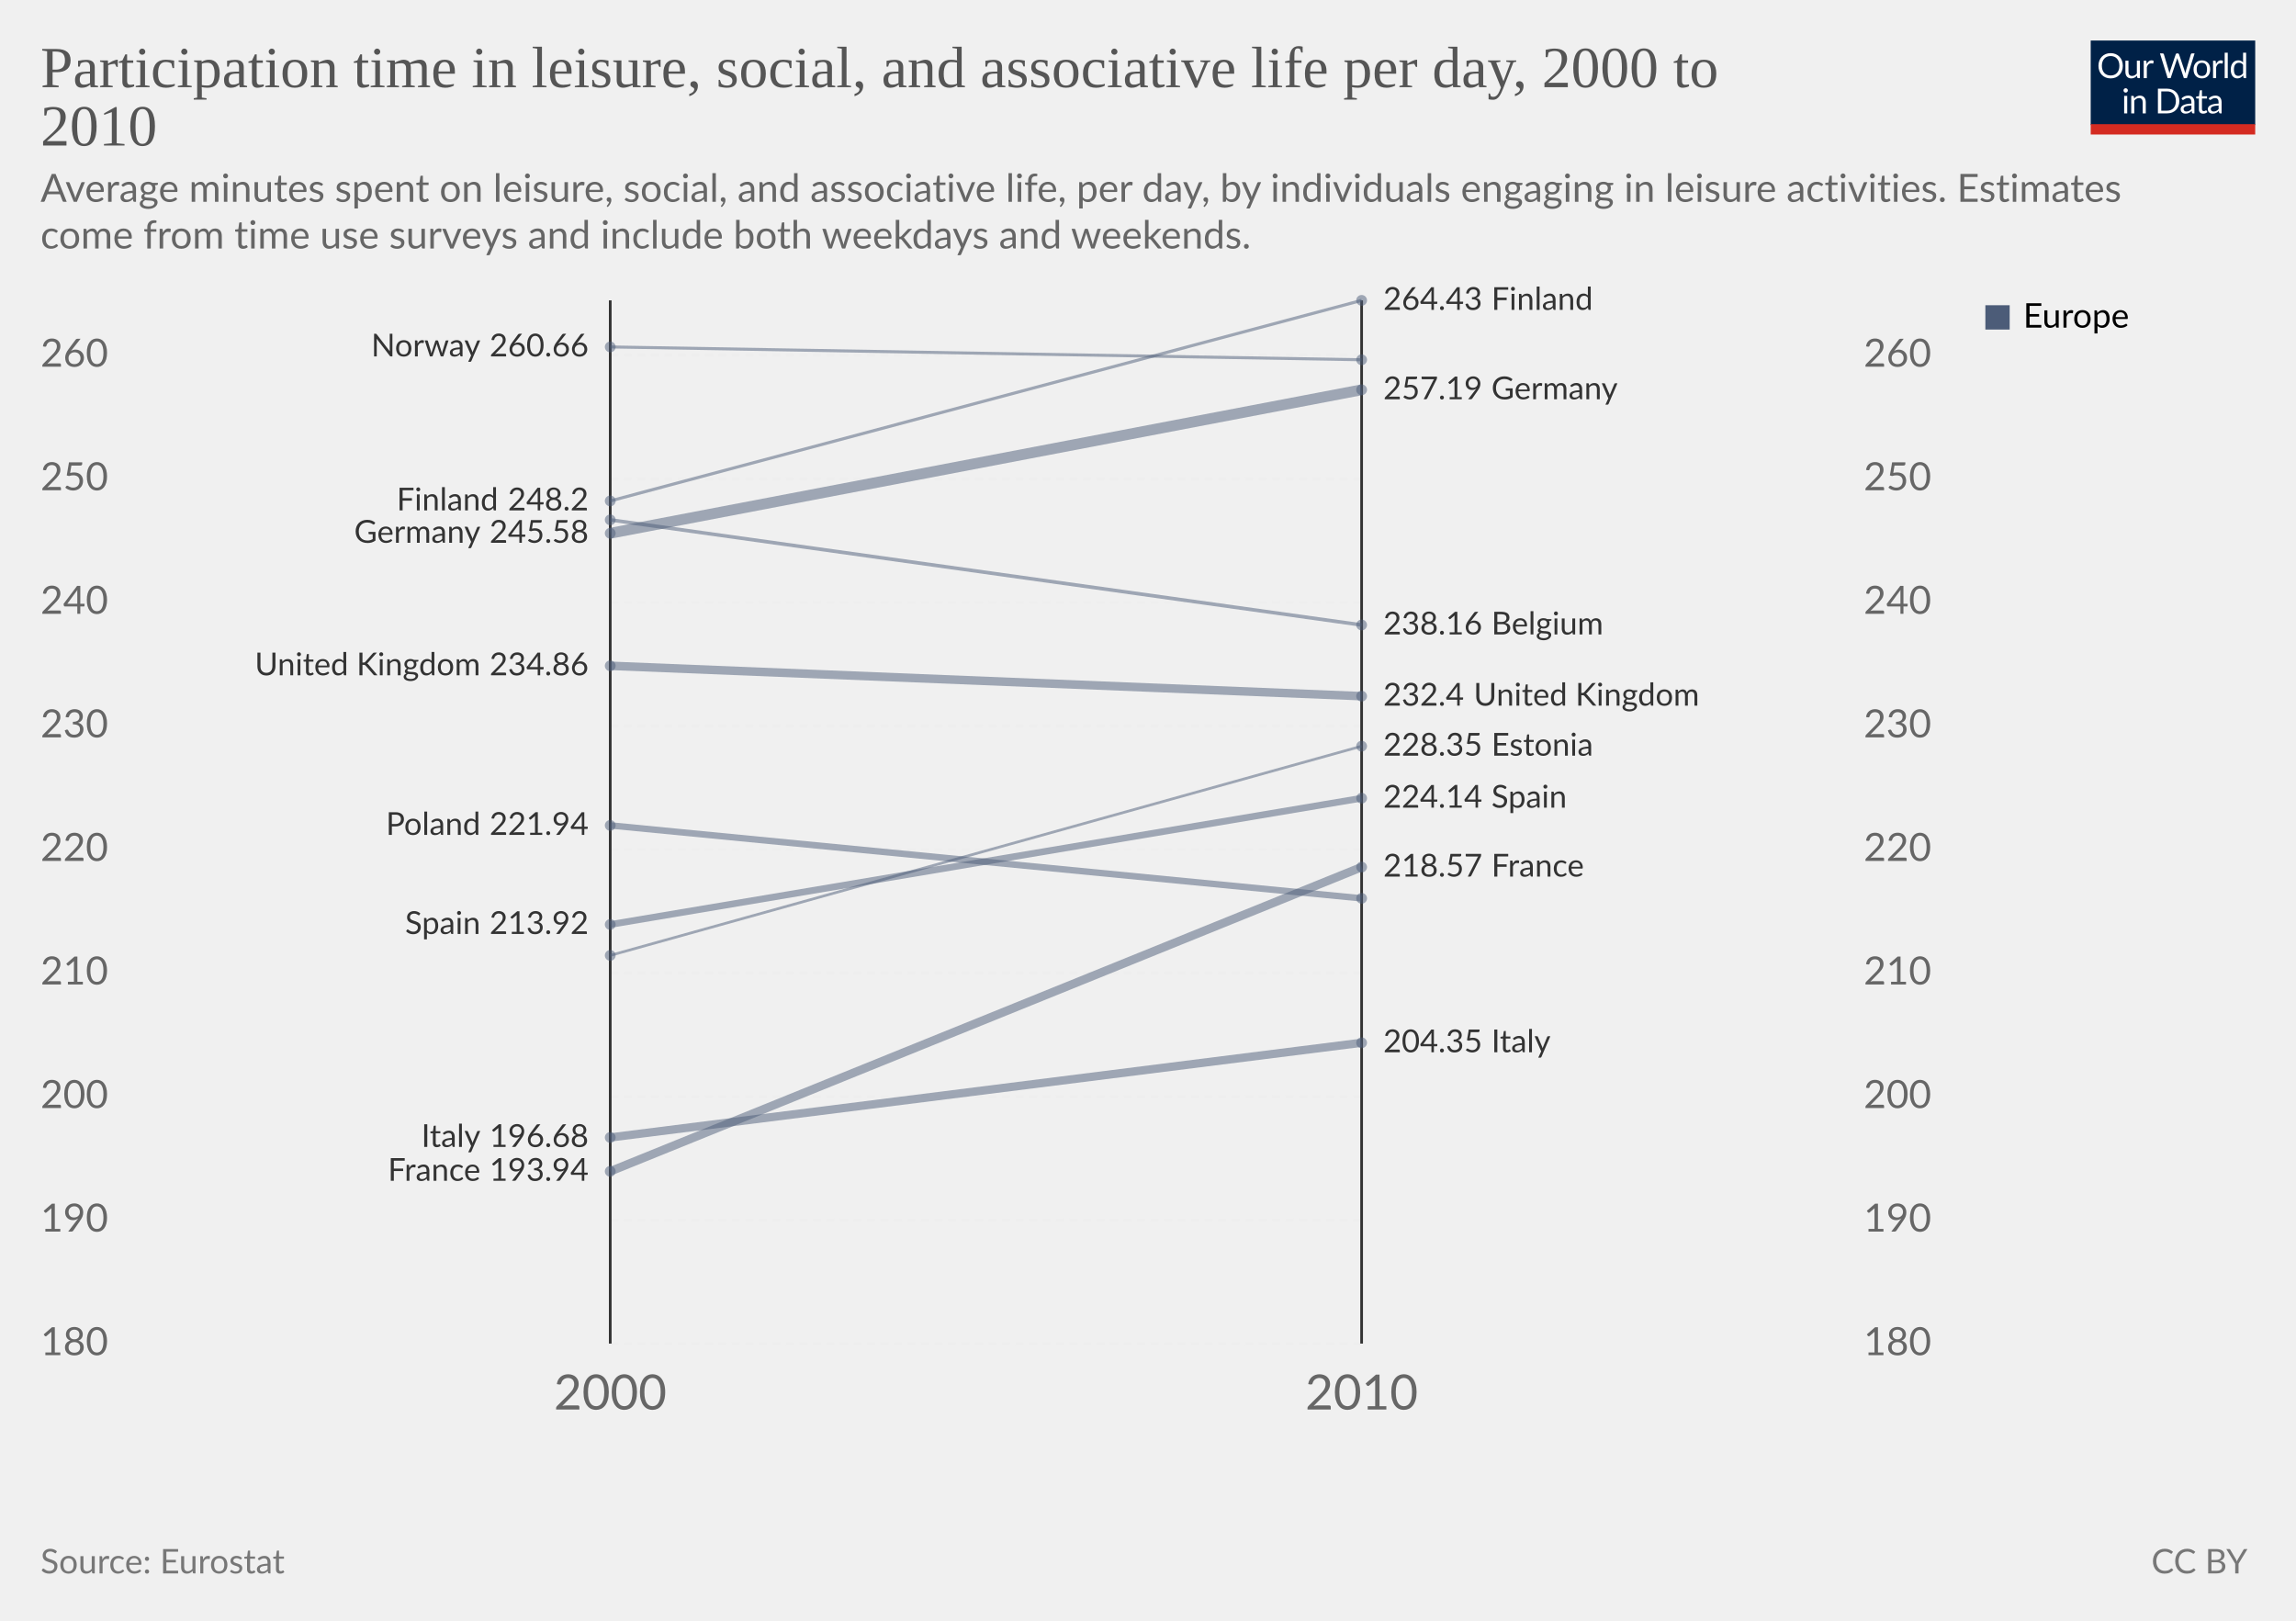
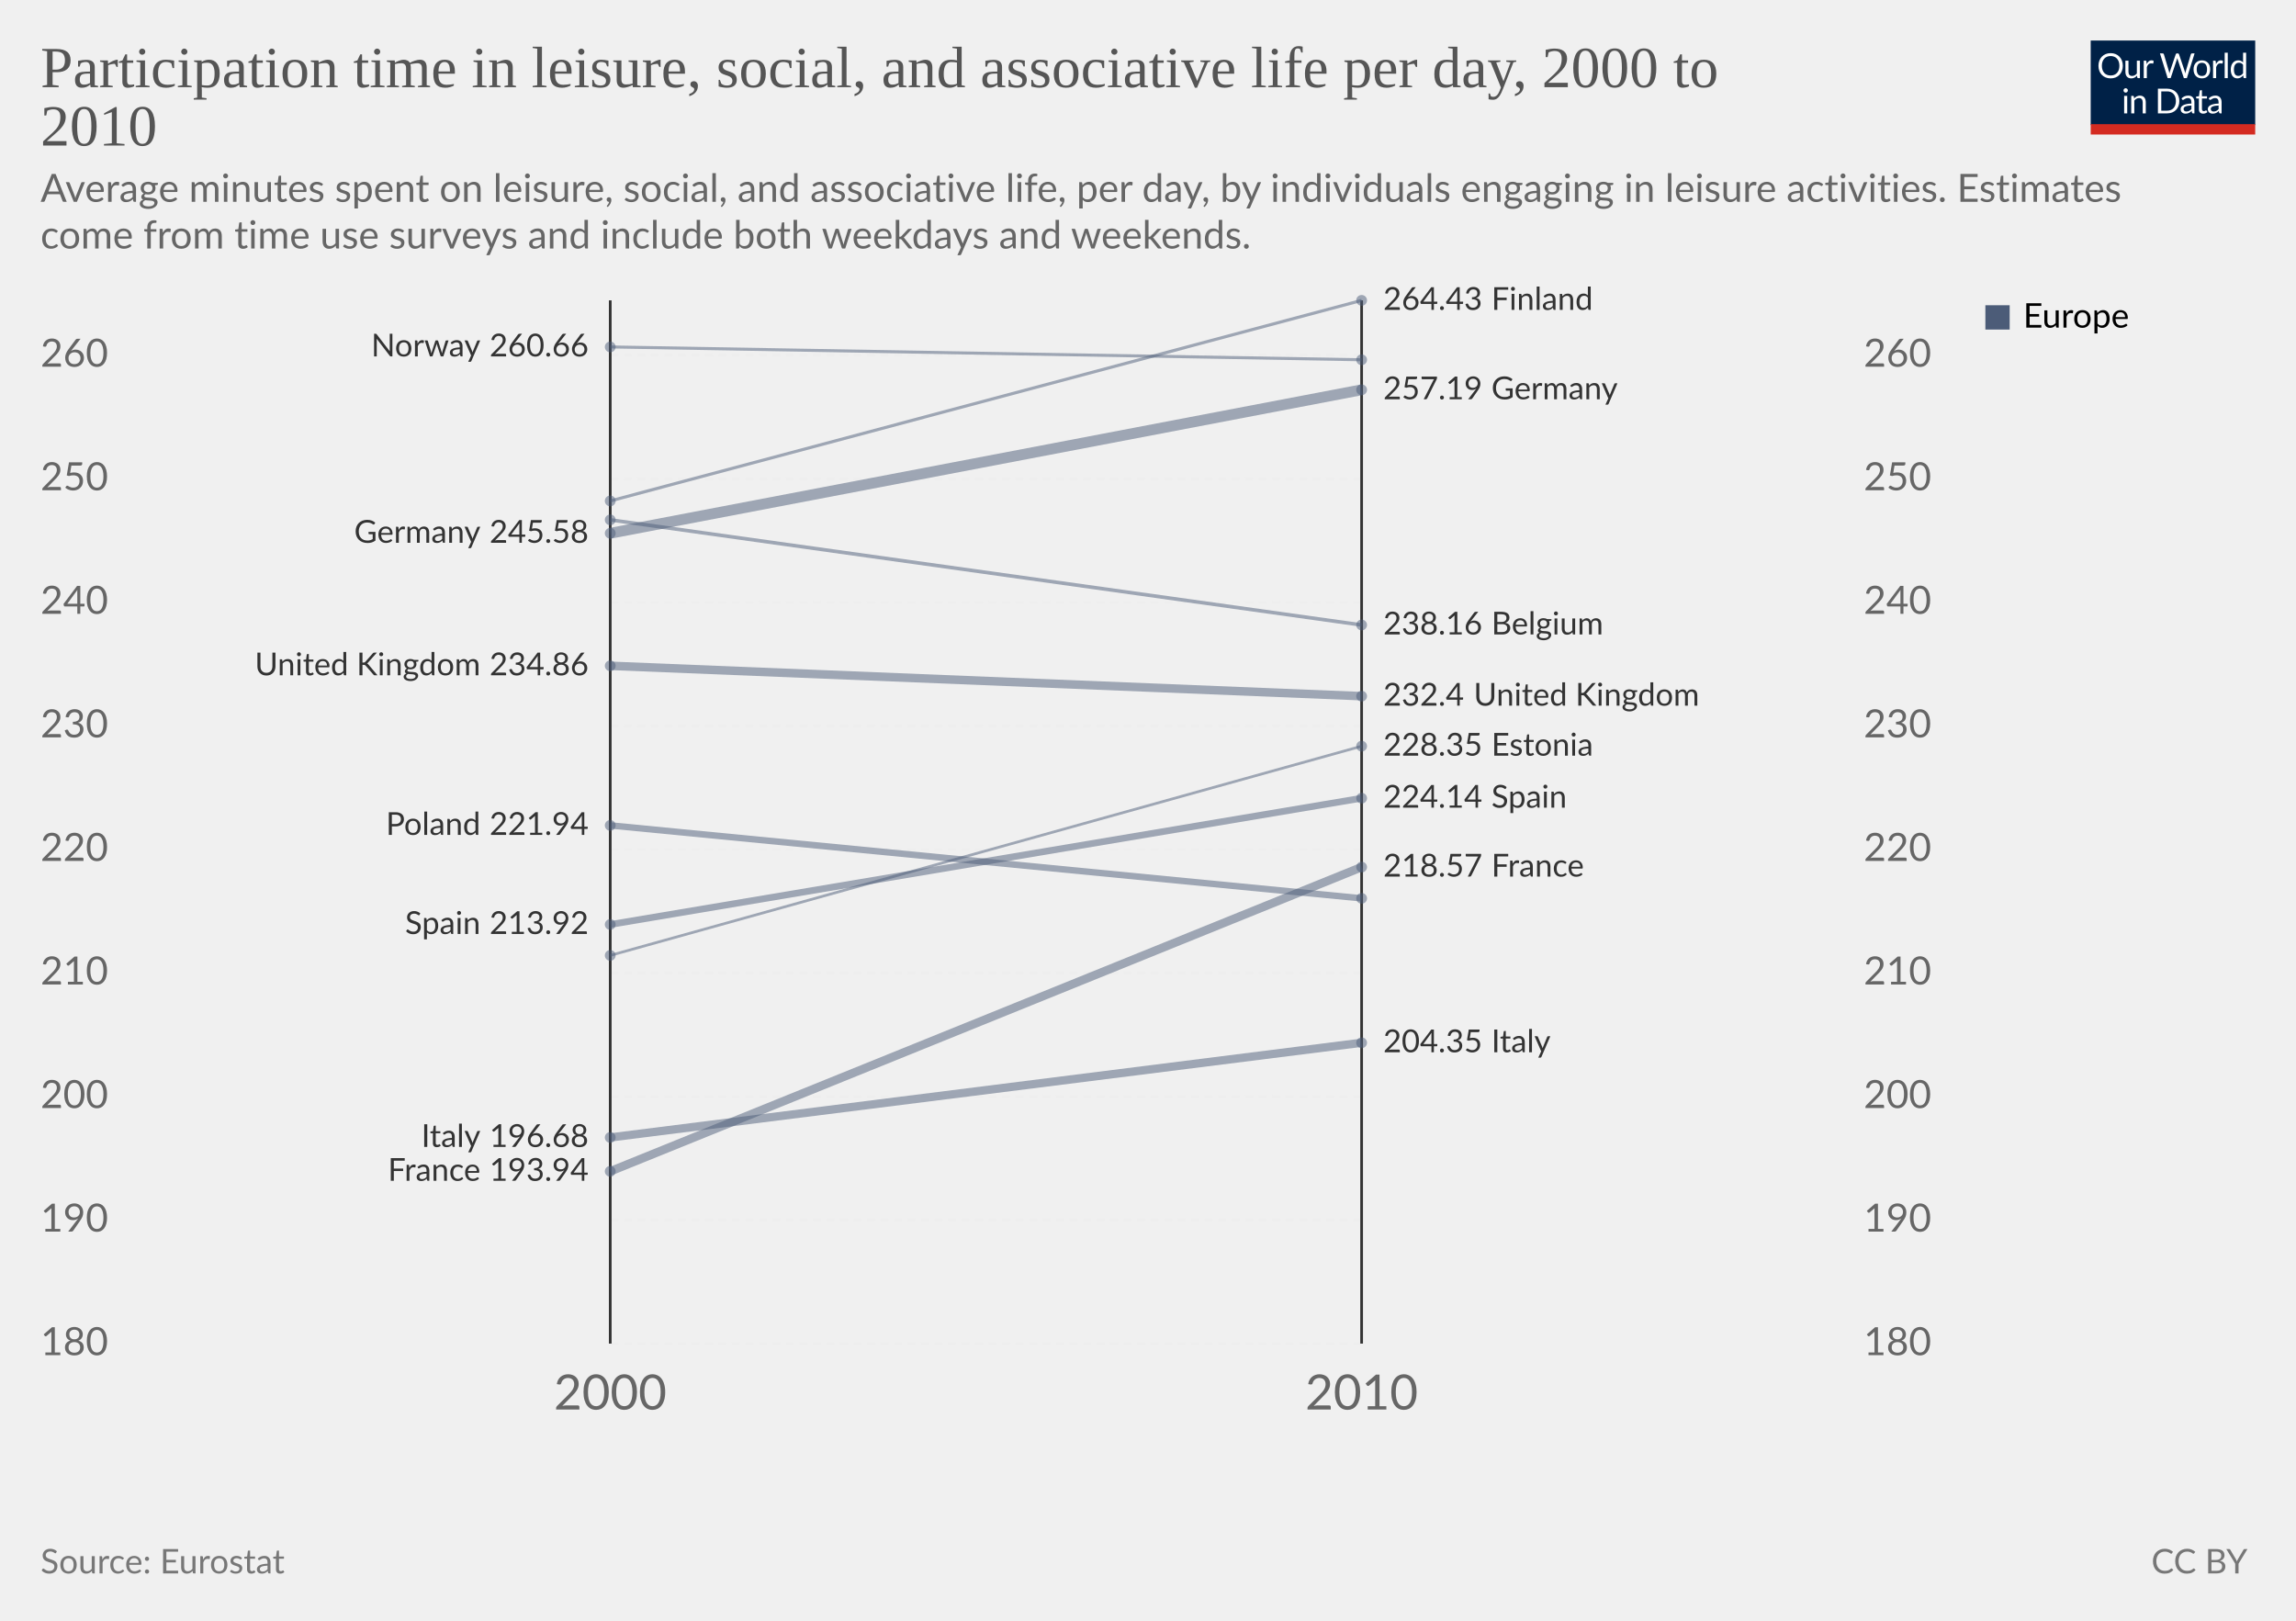
<svg xmlns="http://www.w3.org/2000/svg" version="1.1" style="font-family:Lato, 'Helvetica Neue', Helvetica, Arial, sans-serif;font-size:18px;background-color:white;text-rendering:geometricPrecision;-webkit-font-smoothing:antialiased" width="850" height="600" viewBox="0 0 850 600">
  <g class="HeaderView">
    <g transform="translate(774, 15) scale(0.29)">
      <svg className="owidLog" width="210" height="120" viewBox="0 0 210 120" fill="none">
        <g clip-path="url(#clip0)">
          <path d="M0 0h210v107.89H0V0z" fill="#002147" />
          <path d="M40.98 32.25c0 2.36-.38 4.53-1.12 6.51a14.26 14.26 0 0 1-8.1 8.4c-1.9.78-4.02 1.17-6.34 1.17-2.31 0-4.42-.39-6.33-1.17a14.31 14.31 0 0 1-8.08-8.4 18.29 18.29 0 0 1-1.12-6.51c0-2.36.38-4.53 1.12-6.5.75-1.97 1.8-3.67 3.17-5.1a14.32 14.32 0 0 1 4.9-3.34c1.92-.8 4.03-1.19 6.34-1.19 2.32 0 4.43.4 6.34 1.19 1.92.8 3.56 1.9 4.93 3.34a14.87 14.87 0 0 1 3.17 5.1 18.1 18.1 0 0 1 1.12 6.5zm-4.38 0c0-1.94-.26-3.68-.8-5.22a10.91 10.91 0 0 0-2.24-3.89 9.68 9.68 0 0 0-3.52-2.46 11.95 11.95 0 0 0-4.62-.86c-1.68 0-3.21.28-4.6.86a9.88 9.88 0 0 0-3.54 2.46 10.91 10.91 0 0 0-2.24 3.9c-.53 1.53-.8 3.27-.8 5.2 0 1.94.27 3.68.8 5.22a11.17 11.17 0 0 0 2.24 3.9 10.01 10.01 0 0 0 3.55 2.44c1.38.56 2.9.83 4.6.83s3.24-.27 4.61-.83a9.8 9.8 0 0 0 3.52-2.44 11.17 11.17 0 0 0 2.25-3.9c.53-1.54.8-3.28.8-5.21zm26.22-6.54V48H60.5c-.56 0-.9-.27-1.05-.81l-.31-2.4a12.45 12.45 0 0 1-3.26 2.6c-1.2.64-2.58.96-4.13.96-1.22 0-2.3-.2-3.24-.6a6.52 6.52 0 0 1-2.33-1.7 7.37 7.37 0 0 1-1.43-2.67c-.3-1.04-.46-2.2-.46-3.45V25.7h3.91v14.22c0 1.68.38 2.99 1.15 3.91.77.93 1.96 1.39 3.54 1.39 1.16 0 2.24-.27 3.23-.82a10.42 10.42 0 0 0 2.8-2.28V25.7h3.91zm8.61 4.47a9.94 9.94 0 0 1 2.6-3.56 5.64 5.64 0 0 1 3.76-1.3c.47 0 .92.05 1.34.15.44.1.83.27 1.17.49l-.3 2.92c-.09.37-.3.55-.66.55-.2 0-.5-.04-.9-.13a6.21 6.21 0 0 0-3.24.18 4.23 4.23 0 0 0-1.47.92c-.42.4-.81.9-1.17 1.5-.33.58-.64 1.26-.92 2.02V48H67.7V25.71h2.25c.42 0 .72.08.88.25.16.16.27.44.33.83l.26 3.39zm61.16-13.7L122.75 48h-3.82l-7.99-24.05a21.95 21.95 0 0 1-.42-1.58 38.36 38.36 0 0 1-.44 1.58L102.05 48h-3.83L88.4 16.47h3.54c.38 0 .7.1.95.29.26.2.43.43.5.73l6.52 21.9.28 1.28.29 1.46.3-1.46.38-1.27 7.41-21.91c.1-.25.26-.48.51-.69.27-.22.58-.33.95-.33h1.23c.38 0 .69.1.92.29a1.77 1.77 0 0 1 .53.73l7.4 21.9a28.4 28.4 0 0 1 .68 2.62 29.52 29.52 0 0 1 .52-2.61l6.54-21.91a1.31 1.31 0 0 1 .48-.7c.27-.21.58-.32.95-.32h3.32zm9.35 8.88c1.63 0 3.1.27 4.4.82a9.43 9.43 0 0 1 5.46 5.94c.5 1.4.74 2.98.74 4.73 0 1.76-.25 3.34-.74 4.75a9.43 9.43 0 0 1-5.46 5.92c-1.3.52-2.77.79-4.4.79-1.64 0-3.12-.27-4.44-.8a9.42 9.42 0 0 1-3.35-2.3c-.92-1-1.63-2.2-2.13-3.61-.49-1.41-.73-3-.73-4.75s.24-3.33.73-4.73c.5-1.43 1.2-2.64 2.13-3.63.93-1 2.04-1.77 3.35-2.31 1.32-.55 2.8-.82 4.44-.82zm0 19.89c2.2 0 3.84-.73 4.93-2.2 1.08-1.48 1.63-3.54 1.63-6.18 0-2.66-.55-4.72-1.63-6.2-1.09-1.49-2.73-2.23-4.93-2.23-1.12 0-2.09.2-2.93.57a5.71 5.71 0 0 0-2.06 1.65c-.55.72-.96 1.61-1.24 2.67-.26 1.04-.4 2.22-.4 3.54 0 2.64.55 4.7 1.64 6.18 1.1 1.47 2.76 2.2 4.99 2.2zm17.97-15.07a9.94 9.94 0 0 1 2.6-3.56 5.64 5.64 0 0 1 3.76-1.3c.47 0 .91.05 1.34.15.44.1.83.27 1.16.49l-.28 2.92c-.09.37-.31.55-.66.55-.2 0-.5-.04-.9-.13a6.2 6.2 0 0 0-3.24.18 4.23 4.23 0 0 0-1.47.92c-.43.4-.82.9-1.17 1.5a13.1 13.1 0 0 0-.92 2.02V48h-3.94V25.71h2.24c.43 0 .72.08.88.25.17.16.28.44.33.83l.27 3.39zm15.04-14.59V48h-3.92V15.6h3.92zm19.55 15.43a6.22 6.22 0 0 0-2.38-2.05 6.7 6.7 0 0 0-2.86-.6c-2.07 0-3.66.75-4.77 2.23-1.12 1.48-1.68 3.6-1.68 6.33 0 1.46.13 2.7.38 3.74a7.29 7.29 0 0 0 1.1 2.56 4.35 4.35 0 0 0 1.78 1.45c.7.3 1.5.46 2.4.46 1.29 0 2.41-.3 3.36-.88a9.6 9.6 0 0 0 2.67-2.49V31.02zm3.91-15.43V48h-2.33c-.56 0-.9-.27-1.06-.81l-.35-2.71a12.13 12.13 0 0 1-3.25 2.77 8.28 8.28 0 0 1-4.23 1.06 7.31 7.31 0 0 1-6.14-2.9c-.73-.96-1.3-2.15-1.69-3.57a18.35 18.35 0 0 1 .07-9.48 11.29 11.29 0 0 1 1.89-3.7 8.7 8.7 0 0 1 7.06-3.34 7.96 7.96 0 0 1 6.12 2.62V15.59h3.91zM46.61 70.71V93H42.7V70.71h3.91zm.84-7c0 .39-.08.75-.24 1.09-.15.32-.35.61-.62.88-.25.25-.55.44-.9.59a2.67 2.67 0 0 1-2.16 0 2.9 2.9 0 0 1-1.45-1.47 2.67 2.67 0 0 1 0-2.16c.15-.35.35-.65.6-.9.25-.27.53-.47.85-.62a2.67 2.67 0 0 1 2.16 0c.35.15.65.35.9.62.27.25.47.55.62.9.16.34.24.7.24 1.08zm7.97 10.24c.49-.54 1-1.04 1.54-1.48a9.85 9.85 0 0 1 3.66-1.84 8.96 8.96 0 0 1 5.43.35c.94.4 1.72.97 2.33 1.71.63.74 1.11 1.62 1.43 2.67.32 1.04.49 2.19.49 3.45V93h-3.94V78.81c0-1.69-.4-3-1.17-3.92-.76-.93-1.93-1.4-3.5-1.4-1.15 0-2.24.27-3.25.83-1 .56-1.92 1.31-2.77 2.27V93h-3.94V70.71h2.35c.56 0 .9.28 1.04.82l.3 2.42zm57.7 3.3c0 2.36-.37 4.5-1.11 6.44a14.3 14.3 0 0 1-3.17 4.98c-1.37 1.37-3 2.45-4.93 3.2-1.9.76-4.02 1.13-6.33 1.13H85.8V61.47h11.77c2.31 0 4.42.39 6.33 1.15a13.8 13.8 0 0 1 8.1 8.18 17.75 17.75 0 0 1 1.12 6.45zm-4.37 0c0-1.94-.26-3.67-.8-5.2a10.94 10.94 0 0 0-2.23-3.87 9.57 9.57 0 0 0-3.53-2.42 12.23 12.23 0 0 0-4.61-.83h-7.5v24.62h7.5c1.7 0 3.24-.28 4.61-.84a9.7 9.7 0 0 0 3.53-2.4 10.94 10.94 0 0 0 2.24-3.87c.53-1.53.8-3.26.8-5.2zm19.8 5.72c-1.8.06-3.34.2-4.62.44-1.26.22-2.3.51-3.1.88-.8.36-1.37.8-1.74 1.3-.35.5-.53 1.05-.53 1.67 0 .58.1 1.1.3 1.52a3 3 0 0 0 .76 1.05c.34.27.73.46 1.17.6a6.13 6.13 0 0 0 1.45.17 7.28 7.28 0 0 0 3.5-.81 11.95 11.95 0 0 0 2.82-2.2v-4.62zm-12.65-9.11a12.73 12.73 0 0 1 3.98-2.66c1.43-.59 3-.88 4.73-.88 1.25 0 2.36.2 3.33.61a6.81 6.81 0 0 1 3.94 4.38c.33 1.04.5 2.19.5 3.43V93h-1.74a1.8 1.8 0 0 1-.88-.18c-.2-.13-.36-.38-.48-.74l-.44-2.12-1.72 1.46a9.48 9.48 0 0 1-3.74 1.7c-.69.15-1.46.23-2.3.23-.87 0-1.69-.12-2.45-.35a5.34 5.34 0 0 1-3.34-2.93 6.64 6.64 0 0 1-.49-2.64c0-.88.25-1.72.73-2.53a6.33 6.33 0 0 1 2.35-2.17c1.09-.63 2.5-1.15 4.25-1.54 1.75-.41 3.89-.65 6.42-.7v-1.75c0-1.73-.37-3.03-1.12-3.91-.75-.9-1.84-1.34-3.28-1.34-.97 0-1.78.12-2.44.37-.64.23-1.2.5-1.7.81l-1.23.82c-.33.23-.67.35-1 .35-.27 0-.5-.07-.69-.2a2.1 2.1 0 0 1-.48-.53l-.7-1.25zm27.67 19.5c-1.76 0-3.12-.5-4.07-1.48-.94-.98-1.41-2.4-1.41-4.25V74h-2.68a.9.9 0 0 1-.6-.2c-.16-.14-.24-.36-.24-.66v-1.56l3.65-.46.9-6.89c.05-.22.14-.4.29-.52a.88.88 0 0 1 .62-.22H142v7.67h6.44V74H142v13.38c0 .94.22 1.63.68 2.09.45.45 1.04.68 1.76.68a3.21 3.21 0 0 0 1.85-.53l.55-.35c.16-.12.3-.18.41-.18.2 0 .4.13.55.38l1.15 1.87a7.45 7.45 0 0 1-2.44 1.5 8.53 8.53 0 0 1-2.95.52zm19.68-10.4c-1.8.07-3.34.21-4.62.45-1.26.22-2.3.51-3.1.88-.8.36-1.37.8-1.74 1.3-.35.5-.53 1.05-.53 1.67 0 .58.1 1.1.3 1.52a2.9 2.9 0 0 0 .76 1.05c.34.27.73.46 1.17.6a6.13 6.13 0 0 0 1.45.17 7.3 7.3 0 0 0 3.5-.81 12.04 12.04 0 0 0 2.82-2.2v-4.62zm-12.65-9.1a12.72 12.72 0 0 1 3.99-2.66c1.42-.59 3-.88 4.72-.88 1.25 0 2.36.2 3.33.61a6.81 6.81 0 0 1 3.94 4.38c.33 1.04.5 2.19.5 3.43V93h-1.74a1.8 1.8 0 0 1-.88-.18c-.2-.13-.36-.38-.48-.74l-.44-2.12-1.72 1.46a9.48 9.48 0 0 1-3.74 1.7c-.69.15-1.46.23-2.3.23-.87 0-1.69-.12-2.45-.35a5.33 5.33 0 0 1-3.34-2.93 6.62 6.62 0 0 1-.49-2.64c0-.88.25-1.72.73-2.53a6.33 6.33 0 0 1 2.35-2.17c1.09-.63 2.5-1.15 4.25-1.54 1.74-.41 3.89-.65 6.42-.7v-1.75c0-1.73-.37-3.03-1.12-3.91-.75-.9-1.84-1.34-3.28-1.34-.97 0-1.78.12-2.44.37-.64.23-1.2.5-1.7.81l-1.22.82c-.34.23-.68.35-1.02.35-.26 0-.49-.07-.68-.2a1.88 1.88 0 0 1-.48-.53l-.7-1.25zM40.98 32.25c0 2.36-.38 4.53-1.12 6.51a14.26 14.26 0 0 1-8.1 8.4c-1.9.78-4.02 1.17-6.34 1.17-2.31 0-4.42-.39-6.33-1.17a14.31 14.31 0 0 1-8.08-8.4 18.29 18.29 0 0 1-1.12-6.51c0-2.36.38-4.53 1.12-6.5.75-1.97 1.8-3.67 3.17-5.1a14.32 14.32 0 0 1 4.9-3.34c1.92-.8 4.03-1.19 6.34-1.19 2.32 0 4.43.4 6.34 1.19 1.92.8 3.56 1.9 4.93 3.34a14.87 14.87 0 0 1 3.17 5.1 18.1 18.1 0 0 1 1.12 6.5zm-4.38 0c0-1.94-.26-3.68-.8-5.22a10.91 10.91 0 0 0-2.24-3.89 9.68 9.68 0 0 0-3.52-2.46 11.95 11.95 0 0 0-4.62-.86c-1.68 0-3.21.28-4.6.86a9.88 9.88 0 0 0-3.54 2.46 10.91 10.91 0 0 0-2.24 3.9c-.53 1.53-.8 3.27-.8 5.2 0 1.94.27 3.68.8 5.22a11.17 11.17 0 0 0 2.24 3.9 10.01 10.01 0 0 0 3.55 2.44c1.38.56 2.9.83 4.6.83s3.24-.27 4.61-.83a9.8 9.8 0 0 0 3.52-2.44 11.17 11.17 0 0 0 2.25-3.9c.53-1.54.8-3.28.8-5.21zm26.22-6.54V48H60.5c-.56 0-.9-.27-1.05-.81l-.31-2.4a12.45 12.45 0 0 1-3.26 2.6c-1.2.64-2.58.96-4.13.96-1.22 0-2.3-.2-3.24-.6a6.52 6.52 0 0 1-2.33-1.7 7.37 7.37 0 0 1-1.43-2.67c-.3-1.04-.46-2.2-.46-3.45V25.7h3.91v14.22c0 1.68.38 2.99 1.15 3.91.77.93 1.96 1.39 3.54 1.39 1.16 0 2.24-.27 3.23-.82a10.42 10.42 0 0 0 2.8-2.28V25.7h3.91zm8.61 4.47a9.94 9.94 0 0 1 2.6-3.56 5.64 5.64 0 0 1 3.76-1.3c.47 0 .92.05 1.34.15.44.1.83.27 1.17.49l-.3 2.92c-.09.37-.3.55-.66.55-.2 0-.5-.04-.9-.13a6.21 6.21 0 0 0-3.24.18 4.23 4.23 0 0 0-1.47.92c-.42.4-.81.9-1.17 1.5-.33.58-.64 1.26-.92 2.02V48H67.7V25.71h2.25c.42 0 .72.08.88.25.16.16.27.44.33.83l.26 3.39zm61.16-13.7L122.75 48h-3.82l-7.99-24.05a21.95 21.95 0 0 1-.42-1.58 38.36 38.36 0 0 1-.44 1.58L102.05 48h-3.83L88.4 16.47h3.54c.38 0 .7.1.95.29.26.2.43.43.5.73l6.52 21.9.28 1.28.29 1.46.3-1.46.38-1.27 7.41-21.91c.1-.25.26-.48.51-.69.27-.22.58-.33.95-.33h1.23c.38 0 .69.1.92.29a1.77 1.77 0 0 1 .53.73l7.4 21.9a28.4 28.4 0 0 1 .68 2.62 29.52 29.52 0 0 1 .52-2.61l6.54-21.91a1.31 1.31 0 0 1 .48-.7c.27-.21.58-.32.95-.32h3.32zm9.35 8.88c1.63 0 3.1.27 4.4.82a9.43 9.43 0 0 1 5.46 5.94c.5 1.4.74 2.98.74 4.73 0 1.76-.25 3.34-.74 4.75a9.43 9.43 0 0 1-5.46 5.92c-1.3.52-2.77.79-4.4.79-1.64 0-3.12-.27-4.44-.8a9.42 9.42 0 0 1-3.35-2.3c-.92-1-1.63-2.2-2.13-3.61-.49-1.41-.73-3-.73-4.75s.24-3.33.73-4.73c.5-1.43 1.2-2.64 2.13-3.63.93-1 2.04-1.77 3.35-2.31 1.32-.55 2.8-.82 4.44-.82zm0 19.89c2.2 0 3.84-.73 4.93-2.2 1.08-1.48 1.63-3.54 1.63-6.18 0-2.66-.55-4.72-1.63-6.2-1.09-1.49-2.73-2.23-4.93-2.23-1.12 0-2.09.2-2.93.57a5.71 5.71 0 0 0-2.06 1.65c-.55.72-.96 1.61-1.24 2.67-.26 1.04-.4 2.22-.4 3.54 0 2.64.55 4.7 1.64 6.18 1.1 1.47 2.76 2.2 4.99 2.2zm17.97-15.07a9.94 9.94 0 0 1 2.6-3.56 5.64 5.64 0 0 1 3.76-1.3c.47 0 .91.05 1.34.15.44.1.83.27 1.16.49l-.28 2.92c-.09.37-.31.55-.66.55-.2 0-.5-.04-.9-.13a6.2 6.2 0 0 0-3.24.18 4.23 4.23 0 0 0-1.47.92c-.43.4-.82.9-1.17 1.5a13.1 13.1 0 0 0-.92 2.02V48h-3.94V25.71h2.24c.43 0 .72.08.88.25.17.16.28.44.33.83l.27 3.39zm15.04-14.59V48h-3.92V15.6h3.92zm19.55 15.43a6.22 6.22 0 0 0-2.38-2.05 6.7 6.7 0 0 0-2.86-.6c-2.07 0-3.66.75-4.77 2.23-1.12 1.48-1.68 3.6-1.68 6.33 0 1.46.13 2.7.38 3.74a7.29 7.29 0 0 0 1.1 2.56 4.35 4.35 0 0 0 1.78 1.45c.7.3 1.5.46 2.4.46 1.29 0 2.41-.3 3.36-.88a9.6 9.6 0 0 0 2.67-2.49V31.02zm3.91-15.43V48h-2.33c-.56 0-.9-.27-1.06-.81l-.35-2.71a12.13 12.13 0 0 1-3.25 2.77 8.28 8.28 0 0 1-4.23 1.06 7.31 7.31 0 0 1-6.14-2.9c-.73-.96-1.3-2.15-1.69-3.57a18.35 18.35 0 0 1 .07-9.48 11.29 11.29 0 0 1 1.89-3.7 8.7 8.7 0 0 1 7.06-3.34 7.96 7.96 0 0 1 6.12 2.62V15.59h3.91zM46.61 70.71V93H42.7V70.71h3.91zm.84-7c0 .39-.08.75-.24 1.09-.15.32-.35.61-.62.88-.25.25-.55.44-.9.59a2.67 2.67 0 0 1-2.16 0 2.9 2.9 0 0 1-1.45-1.47 2.67 2.67 0 0 1 0-2.16c.15-.35.35-.65.6-.9.25-.27.53-.47.85-.62a2.67 2.67 0 0 1 2.16 0c.35.15.65.35.9.62.27.25.47.55.62.9.16.34.24.7.24 1.08zm7.97 10.24c.49-.54 1-1.04 1.54-1.48a9.85 9.85 0 0 1 3.66-1.84 8.96 8.96 0 0 1 5.43.35c.94.4 1.72.97 2.33 1.71.63.74 1.11 1.62 1.43 2.67.32 1.04.49 2.19.49 3.45V93h-3.94V78.81c0-1.69-.4-3-1.17-3.92-.76-.93-1.93-1.4-3.5-1.4-1.15 0-2.24.27-3.25.83-1 .56-1.92 1.31-2.77 2.27V93h-3.94V70.71h2.35c.56 0 .9.28 1.04.82l.3 2.42zm57.7 3.3c0 2.36-.37 4.5-1.11 6.44a14.3 14.3 0 0 1-3.17 4.98c-1.37 1.37-3 2.45-4.93 3.2-1.9.76-4.02 1.13-6.33 1.13H85.8V61.47h11.77c2.31 0 4.42.39 6.33 1.15a13.8 13.8 0 0 1 8.1 8.18 17.75 17.75 0 0 1 1.12 6.45zm-4.37 0c0-1.94-.26-3.67-.8-5.2a10.94 10.94 0 0 0-2.23-3.87 9.57 9.57 0 0 0-3.53-2.42 12.23 12.23 0 0 0-4.61-.83h-7.5v24.62h7.5c1.7 0 3.24-.28 4.61-.84a9.7 9.7 0 0 0 3.53-2.4 10.94 10.94 0 0 0 2.24-3.87c.53-1.53.8-3.26.8-5.2zm19.8 5.72c-1.8.06-3.34.2-4.62.44-1.26.22-2.3.51-3.1.88-.8.36-1.37.8-1.74 1.3-.35.5-.53 1.05-.53 1.67 0 .58.1 1.1.3 1.52a3 3 0 0 0 .76 1.05c.34.27.73.46 1.17.6a6.13 6.13 0 0 0 1.45.17 7.28 7.28 0 0 0 3.5-.81 11.95 11.95 0 0 0 2.82-2.2v-4.62zm-12.65-9.11a12.73 12.73 0 0 1 3.98-2.66c1.43-.59 3-.88 4.73-.88 1.25 0 2.36.2 3.33.61a6.81 6.81 0 0 1 3.94 4.38c.33 1.04.5 2.19.5 3.43V93h-1.74a1.8 1.8 0 0 1-.88-.18c-.2-.13-.36-.38-.48-.74l-.44-2.12-1.72 1.46a9.48 9.48 0 0 1-3.74 1.7c-.69.15-1.46.23-2.3.23-.87 0-1.69-.12-2.45-.35a5.34 5.34 0 0 1-3.34-2.93 6.64 6.64 0 0 1-.49-2.64c0-.88.25-1.72.73-2.53a6.33 6.33 0 0 1 2.35-2.17c1.09-.63 2.5-1.15 4.25-1.54 1.75-.41 3.89-.65 6.42-.7v-1.75c0-1.73-.37-3.03-1.12-3.91-.75-.9-1.84-1.34-3.28-1.34-.97 0-1.78.12-2.44.37-.64.23-1.2.5-1.7.81l-1.23.82c-.33.23-.67.35-1 .35-.27 0-.5-.07-.69-.2a2.1 2.1 0 0 1-.48-.53l-.7-1.25zm27.67 19.5c-1.76 0-3.12-.5-4.07-1.48-.94-.98-1.41-2.4-1.41-4.25V74h-2.68a.9.9 0 0 1-.6-.2c-.16-.14-.24-.36-.24-.66v-1.56l3.65-.46.9-6.89c.05-.22.14-.4.29-.52a.88.88 0 0 1 .62-.22H142v7.67h6.44V74H142v13.38c0 .94.22 1.63.68 2.09.45.45 1.04.68 1.76.68a3.21 3.21 0 0 0 1.85-.53l.55-.35c.16-.12.3-.18.41-.18.2 0 .4.13.55.38l1.15 1.87a7.45 7.45 0 0 1-2.44 1.5 8.53 8.53 0 0 1-2.95.52zm19.68-10.4c-1.8.07-3.34.21-4.62.45-1.26.22-2.3.51-3.1.88-.8.36-1.37.8-1.74 1.3-.35.5-.53 1.05-.53 1.67 0 .58.1 1.1.3 1.52a2.9 2.9 0 0 0 .76 1.05c.34.27.73.46 1.17.6a6.13 6.13 0 0 0 1.45.17 7.3 7.3 0 0 0 3.5-.81 12.04 12.04 0 0 0 2.82-2.2v-4.62zm-12.65-9.1a12.72 12.72 0 0 1 3.99-2.66c1.42-.59 3-.88 4.72-.88 1.25 0 2.36.2 3.33.61a6.81 6.81 0 0 1 3.94 4.38c.33 1.04.5 2.19.5 3.43V93h-1.74a1.8 1.8 0 0 1-.88-.18c-.2-.13-.36-.38-.48-.74l-.44-2.12-1.72 1.46a9.48 9.48 0 0 1-3.74 1.7c-.69.15-1.46.23-2.3.23-.87 0-1.69-.12-2.45-.35a5.33 5.33 0 0 1-3.34-2.93 6.62 6.62 0 0 1-.49-2.64c0-.88.25-1.72.73-2.53a6.33 6.33 0 0 1 2.35-2.17c1.09-.63 2.5-1.15 4.25-1.54 1.74-.41 3.89-.65 6.42-.7v-1.75c0-1.73-.37-3.03-1.12-3.91-.75-.9-1.84-1.34-3.28-1.34-.97 0-1.78.12-2.44.37-.64.23-1.2.5-1.7.81l-1.22.82c-.34.23-.68.35-1.02.35-.26 0-.49-.07-.68-.2a1.88 1.88 0 0 1-.48-.53l-.7-1.25zM40.98 32.25c0 2.36-.38 4.53-1.12 6.51a14.26 14.26 0 0 1-8.1 8.4c-1.9.78-4.02 1.17-6.34 1.17-2.31 0-4.42-.39-6.33-1.17a14.31 14.31 0 0 1-8.08-8.4 18.29 18.29 0 0 1-1.12-6.51c0-2.36.38-4.53 1.12-6.5.75-1.97 1.8-3.67 3.17-5.1a14.32 14.32 0 0 1 4.9-3.34c1.92-.8 4.03-1.19 6.34-1.19 2.32 0 4.43.4 6.34 1.19 1.92.8 3.56 1.9 4.93 3.34a14.87 14.87 0 0 1 3.17 5.1 18.1 18.1 0 0 1 1.12 6.5zm-4.38 0c0-1.94-.26-3.68-.8-5.22a10.91 10.91 0 0 0-2.24-3.89 9.68 9.68 0 0 0-3.52-2.46 11.95 11.95 0 0 0-4.62-.86c-1.68 0-3.21.28-4.6.86a9.88 9.88 0 0 0-3.54 2.46 10.91 10.91 0 0 0-2.24 3.9c-.53 1.53-.8 3.27-.8 5.2 0 1.94.27 3.68.8 5.22a11.17 11.17 0 0 0 2.24 3.9 10.01 10.01 0 0 0 3.55 2.44c1.38.56 2.9.83 4.6.83s3.24-.27 4.61-.83a9.8 9.8 0 0 0 3.52-2.44 11.17 11.17 0 0 0 2.25-3.9c.53-1.54.8-3.28.8-5.21zm26.22-6.54V48H60.5c-.56 0-.9-.27-1.05-.81l-.31-2.4a12.45 12.45 0 0 1-3.26 2.6c-1.2.64-2.58.96-4.13.96-1.22 0-2.3-.2-3.24-.6a6.52 6.52 0 0 1-2.33-1.7 7.37 7.37 0 0 1-1.43-2.67c-.3-1.04-.46-2.2-.46-3.45V25.7h3.91v14.22c0 1.68.38 2.99 1.15 3.91.77.93 1.96 1.39 3.54 1.39 1.16 0 2.24-.27 3.23-.82a10.42 10.42 0 0 0 2.8-2.28V25.7h3.91zm8.61 4.47a9.94 9.94 0 0 1 2.6-3.56 5.64 5.64 0 0 1 3.76-1.3c.47 0 .92.05 1.34.15.44.1.83.27 1.17.49l-.3 2.92c-.09.37-.3.55-.66.55-.2 0-.5-.04-.9-.13a6.21 6.21 0 0 0-3.24.18 4.23 4.23 0 0 0-1.47.92c-.42.4-.81.9-1.17 1.5-.33.58-.64 1.26-.92 2.02V48H67.7V25.71h2.25c.42 0 .72.08.88.25.16.16.27.44.33.83l.26 3.39zm61.16-13.7L122.75 48h-3.82l-7.99-24.05a21.95 21.95 0 0 1-.42-1.58 38.36 38.36 0 0 1-.44 1.58L102.05 48h-3.83L88.4 16.47h3.54c.38 0 .7.1.95.29.26.2.43.43.5.73l6.52 21.9.28 1.28.29 1.46.3-1.46.38-1.27 7.41-21.91c.1-.25.26-.48.51-.69.27-.22.58-.33.95-.33h1.23c.38 0 .69.1.92.29a1.77 1.77 0 0 1 .53.73l7.4 21.9a28.4 28.4 0 0 1 .68 2.62 29.52 29.52 0 0 1 .52-2.61l6.54-21.91a1.31 1.31 0 0 1 .48-.7c.27-.21.58-.32.95-.32h3.32zm9.35 8.88c1.63 0 3.1.27 4.4.82a9.43 9.43 0 0 1 5.46 5.94c.5 1.4.74 2.98.74 4.73 0 1.76-.25 3.34-.74 4.75a9.43 9.43 0 0 1-5.46 5.92c-1.3.52-2.77.79-4.4.79-1.64 0-3.12-.27-4.44-.8a9.42 9.42 0 0 1-3.35-2.3c-.92-1-1.63-2.2-2.13-3.61-.49-1.41-.73-3-.73-4.75s.24-3.33.73-4.73c.5-1.43 1.2-2.64 2.13-3.63.93-1 2.04-1.77 3.35-2.31 1.32-.55 2.8-.82 4.44-.82zm0 19.89c2.2 0 3.84-.73 4.93-2.2 1.08-1.48 1.63-3.54 1.63-6.18 0-2.66-.55-4.72-1.63-6.2-1.09-1.49-2.73-2.23-4.93-2.23-1.12 0-2.09.2-2.93.57a5.71 5.71 0 0 0-2.06 1.65c-.55.72-.96 1.61-1.24 2.67-.26 1.04-.4 2.22-.4 3.54 0 2.64.55 4.7 1.64 6.18 1.1 1.47 2.76 2.2 4.99 2.2zm17.97-15.07a9.94 9.94 0 0 1 2.6-3.56 5.64 5.64 0 0 1 3.76-1.3c.47 0 .91.05 1.34.15.44.1.83.27 1.16.49l-.28 2.92c-.09.37-.31.55-.66.55-.2 0-.5-.04-.9-.13a6.2 6.2 0 0 0-3.24.18 4.23 4.23 0 0 0-1.47.92c-.43.4-.82.9-1.17 1.5a13.1 13.1 0 0 0-.92 2.02V48h-3.94V25.71h2.24c.43 0 .72.08.88.25.17.16.28.44.33.83l.27 3.39zm15.04-14.59V48h-3.92V15.6h3.92zm19.55 15.43a6.22 6.22 0 0 0-2.38-2.05 6.7 6.7 0 0 0-2.86-.6c-2.07 0-3.66.75-4.77 2.23-1.12 1.48-1.68 3.6-1.68 6.33 0 1.46.13 2.7.38 3.74a7.29 7.29 0 0 0 1.1 2.56 4.35 4.35 0 0 0 1.78 1.45c.7.3 1.5.46 2.4.46 1.29 0 2.41-.3 3.36-.88a9.6 9.6 0 0 0 2.67-2.49V31.02zm3.91-15.43V48h-2.33c-.56 0-.9-.27-1.06-.81l-.35-2.71a12.13 12.13 0 0 1-3.25 2.77 8.28 8.28 0 0 1-4.23 1.06 7.31 7.31 0 0 1-6.14-2.9c-.73-.96-1.3-2.15-1.69-3.57a18.35 18.35 0 0 1 .07-9.48 11.29 11.29 0 0 1 1.89-3.7 8.7 8.7 0 0 1 7.06-3.34 7.96 7.96 0 0 1 6.12 2.62V15.59h3.91zM46.61 70.71V93H42.7V70.71h3.91zm.84-7c0 .39-.08.75-.24 1.09-.15.32-.35.61-.62.88-.25.25-.55.44-.9.59a2.67 2.67 0 0 1-2.16 0 2.9 2.9 0 0 1-1.45-1.47 2.67 2.67 0 0 1 0-2.16c.15-.35.35-.65.6-.9.25-.27.53-.47.85-.62a2.67 2.67 0 0 1 2.16 0c.35.15.65.35.9.62.27.25.47.55.62.9.16.34.24.7.24 1.08zm7.97 10.24c.49-.54 1-1.04 1.54-1.48a9.85 9.85 0 0 1 3.66-1.84 8.96 8.96 0 0 1 5.43.35c.94.4 1.72.97 2.33 1.71.63.74 1.11 1.62 1.43 2.67.32 1.04.49 2.19.49 3.45V93h-3.94V78.81c0-1.69-.4-3-1.17-3.92-.76-.93-1.93-1.4-3.5-1.4-1.15 0-2.24.27-3.25.83-1 .56-1.92 1.31-2.77 2.27V93h-3.94V70.71h2.35c.56 0 .9.28 1.04.82l.3 2.42zm57.7 3.3c0 2.36-.37 4.5-1.11 6.44a14.3 14.3 0 0 1-3.17 4.98c-1.37 1.37-3 2.45-4.93 3.2-1.9.76-4.02 1.13-6.33 1.13H85.8V61.47h11.77c2.31 0 4.42.39 6.33 1.15a13.8 13.8 0 0 1 8.1 8.18 17.75 17.75 0 0 1 1.12 6.45zm-4.37 0c0-1.94-.26-3.67-.8-5.2a10.94 10.94 0 0 0-2.23-3.87 9.57 9.57 0 0 0-3.53-2.42 12.23 12.23 0 0 0-4.61-.83h-7.5v24.62h7.5c1.7 0 3.24-.28 4.61-.84a9.7 9.7 0 0 0 3.53-2.4 10.94 10.94 0 0 0 2.24-3.87c.53-1.53.8-3.26.8-5.2zm19.8 5.72c-1.8.06-3.34.2-4.62.44-1.26.22-2.3.51-3.1.88-.8.36-1.37.8-1.74 1.3-.35.5-.53 1.05-.53 1.67 0 .58.1 1.1.3 1.52a3 3 0 0 0 .76 1.05c.34.27.73.46 1.17.6a6.13 6.13 0 0 0 1.45.17 7.28 7.28 0 0 0 3.5-.81 11.95 11.95 0 0 0 2.82-2.2v-4.62zm-12.65-9.11a12.73 12.73 0 0 1 3.98-2.66c1.43-.59 3-.88 4.73-.88 1.25 0 2.36.2 3.33.61a6.81 6.81 0 0 1 3.94 4.38c.33 1.04.5 2.19.5 3.43V93h-1.74a1.8 1.8 0 0 1-.88-.18c-.2-.13-.36-.38-.48-.74l-.44-2.12-1.72 1.46a9.48 9.48 0 0 1-3.74 1.7c-.69.15-1.46.23-2.3.23-.87 0-1.69-.12-2.45-.35a5.34 5.34 0 0 1-3.34-2.93 6.64 6.64 0 0 1-.49-2.64c0-.88.25-1.72.73-2.53a6.33 6.33 0 0 1 2.35-2.17c1.09-.63 2.5-1.15 4.25-1.54 1.75-.41 3.89-.65 6.42-.7v-1.75c0-1.73-.37-3.03-1.12-3.91-.75-.9-1.84-1.34-3.28-1.34-.97 0-1.78.12-2.44.37-.64.23-1.2.5-1.7.81l-1.23.82c-.33.23-.67.35-1 .35-.27 0-.5-.07-.69-.2a2.1 2.1 0 0 1-.48-.53l-.7-1.25zm27.67 19.5c-1.76 0-3.12-.5-4.07-1.48-.94-.98-1.41-2.4-1.41-4.25V74h-2.68a.9.9 0 0 1-.6-.2c-.16-.14-.24-.36-.24-.66v-1.56l3.65-.46.9-6.89c.05-.22.14-.4.29-.52a.88.88 0 0 1 .62-.22H142v7.67h6.44V74H142v13.38c0 .94.22 1.63.68 2.09.45.45 1.04.68 1.76.68a3.21 3.21 0 0 0 1.85-.53l.55-.35c.16-.12.3-.18.41-.18.2 0 .4.13.55.38l1.15 1.87a7.45 7.45 0 0 1-2.44 1.5 8.53 8.53 0 0 1-2.95.52zm19.68-10.4c-1.8.07-3.34.21-4.62.45-1.26.22-2.3.51-3.1.88-.8.36-1.37.8-1.74 1.3-.35.5-.53 1.05-.53 1.67 0 .58.1 1.1.3 1.52a2.9 2.9 0 0 0 .76 1.05c.34.27.73.46 1.17.6a6.13 6.13 0 0 0 1.45.17 7.3 7.3 0 0 0 3.5-.81 12.04 12.04 0 0 0 2.82-2.2v-4.62zm-12.65-9.1a12.72 12.72 0 0 1 3.99-2.66c1.42-.59 3-.88 4.72-.88 1.25 0 2.36.2 3.33.61a6.81 6.81 0 0 1 3.94 4.38c.33 1.04.5 2.19.5 3.43V93h-1.74a1.8 1.8 0 0 1-.88-.18c-.2-.13-.36-.38-.48-.74l-.44-2.12-1.72 1.46a9.48 9.48 0 0 1-3.74 1.7c-.69.15-1.46.23-2.3.23-.87 0-1.69-.12-2.45-.35a5.33 5.33 0 0 1-3.34-2.93 6.62 6.62 0 0 1-.49-2.64c0-.88.25-1.72.73-2.53a6.33 6.33 0 0 1 2.35-2.17c1.09-.63 2.5-1.15 4.25-1.54 1.74-.41 3.89-.65 6.42-.7v-1.75c0-1.73-.37-3.03-1.12-3.91-.75-.9-1.84-1.34-3.28-1.34-.97 0-1.78.12-2.44.37-.64.23-1.2.5-1.7.81l-1.22.82c-.34.23-.68.35-1.02.35-.26 0-.49-.07-.68-.2a1.88 1.88 0 0 1-.48-.53l-.7-1.25z" fill="#fff" />
          <path fill="#D42B21" d="M0 106.79h210V120H0z" />
        </g>
        <defs>
          <clipPath id="clip0">
            <path fill="#fff" d="M0 0h210v120H0z" />
          </clipPath>
        </defs>
      </svg>
    </g>
    <a href="http://localhost:3030/grapher/participation-time-in-leisure-social-and-associative-life-per-day" style="font-family:&quot;Playfair Display&quot;, Georgia, &quot;Times New Roman&quot;, serif" target="_blank" rel="noopener">
      <text font-size="21.60" x="15.0" y="32.3" fill="#555">
        <tspan x="15" y="32.28">Participation time in leisure, social, and associative life per day, 2000 to</tspan>
        <tspan x="15" y="53.88">2010</tspan>
      </text>
    </a>
    <text font-size="14.40" x="15.0" y="74.7" fill="#666">
      <tspan x="15" y="74.72">Average minutes spent on leisure, social, and associative life, per day, by individuals engaging in leisure activities. Estimates</tspan>
      <tspan x="15" y="92">come from time use surveys and include both weekdays and weekends. </tspan>
    </text>
  </g>
  <g class="slopeChart">
    <g class="LabelledSlopes">
      <rect x="15" y="111.2" width="700" height="436.2" fill="rgba(255,255,255,0)" opacity="0" />
      <g class="gridlines">
        <line x1="225.916" y1="497.4" x2="504.084" y2="497.4" stroke="#eee" stroke-dasharray="3,2" />
        <line x1="225.916" y1="451.659" x2="504.084" y2="451.659" stroke="#eee" stroke-dasharray="3,2" />
        <line x1="225.916" y1="405.917" x2="504.084" y2="405.917" stroke="#eee" stroke-dasharray="3,2" />
        <line x1="225.916" y1="360.176" x2="504.084" y2="360.176" stroke="#eee" stroke-dasharray="3,2" />
        <line x1="225.916" y1="314.434" x2="504.084" y2="314.434" stroke="#eee" stroke-dasharray="3,2" />
        <line x1="225.916" y1="268.693" x2="504.084" y2="268.693" stroke="#eee" stroke-dasharray="3,2" />
        <line x1="225.916" y1="222.952" x2="504.084" y2="222.952" stroke="#eee" stroke-dasharray="3,2" />
        <line x1="225.916" y1="177.21" x2="504.084" y2="177.21" stroke="#eee" stroke-dasharray="3,2" />
        <line x1="225.916" y1="131.469" x2="504.084" y2="131.469" stroke="#eee" stroke-dasharray="3,2" />
      </g>
      <g class="axis" font-size="0.8em">
        <text x="15" y="497.4" fill="#666" dominant-baseline="middle" text-anchor="start">180</text>
        <text x="15" y="451.659" fill="#666" dominant-baseline="middle" text-anchor="start">190</text>
        <text x="15" y="405.917" fill="#666" dominant-baseline="middle" text-anchor="start">200</text>
        <text x="15" y="360.176" fill="#666" dominant-baseline="middle" text-anchor="start">210</text>
        <text x="15" y="314.434" fill="#666" dominant-baseline="middle" text-anchor="start">220</text>
        <text x="15" y="268.693" fill="#666" dominant-baseline="middle" text-anchor="start">230</text>
        <text x="15" y="222.952" fill="#666" dominant-baseline="middle" text-anchor="start">240</text>
        <text x="15" y="177.21" fill="#666" dominant-baseline="middle" text-anchor="start">250</text>
        <text x="15" y="131.469" fill="#666" dominant-baseline="middle" text-anchor="start">260</text>
      </g>
      <g class="axis" font-size="0.8em">
        <text x="715" y="497.4" fill="#666" dominant-baseline="middle" text-anchor="end">180</text>
        <text x="715" y="451.659" fill="#666" dominant-baseline="middle" text-anchor="end">190</text>
        <text x="715" y="405.917" fill="#666" dominant-baseline="middle" text-anchor="end">200</text>
        <text x="715" y="360.176" fill="#666" dominant-baseline="middle" text-anchor="end">210</text>
        <text x="715" y="314.434" fill="#666" dominant-baseline="middle" text-anchor="end">220</text>
        <text x="715" y="268.693" fill="#666" dominant-baseline="middle" text-anchor="end">230</text>
        <text x="715" y="222.952" fill="#666" dominant-baseline="middle" text-anchor="end">240</text>
        <text x="715" y="177.21" fill="#666" dominant-baseline="middle" text-anchor="end">250</text>
        <text x="715" y="131.469" fill="#666" dominant-baseline="middle" text-anchor="end">260</text>
      </g>
      <line x1="225.916" y1="497.4" x2="225.916" y2="111.2" stroke="#333" />
      <line x1="504.084" y1="497.4" x2="504.084" y2="111.2" stroke="#333" />
      <text x="225.916" y="521.8" text-anchor="middle" fill="#666" font-size="18">2000</text>
      <text x="504.084" y="521.8" text-anchor="middle" fill="#666" font-size="18">2010</text>
      <g class="slopes">
        <g class="slope">
          <circle cx="225.916" cy="353.695" r="2" fill="#4C5C78" opacity="0.5" />
          <line x1="225.916" y1="353.695" x2="504.084" y2="276.232" stroke="#4C5C78" stroke-width="1" opacity="0.5" />
          <circle cx="504.084" cy="276.232" r="2" fill="#4C5C78" opacity="0.5" />
          <text x="512.084" y="279.742" font-size="11.7" fill="#333">228.35</text>
          <text font-size="11.70" x="552.1" y="279.7" fill="#333">
            <tspan x="552.12" y="279.742">Estonia</tspan>
          </text>
        </g>
        <g class="slope">
          <text font-size="11.70" x="177.9" y="131.9" text-anchor="end" fill="#333">
            <tspan x="177.88" y="131.942">Norway</tspan>
          </text>
          <text x="217.916" y="131.942" text-anchor="end" font-size="11.7" fill="#333">260.66</text>
          <circle cx="225.916" cy="128.432" r="2" fill="#4C5C78" opacity="0.5" />
          <line x1="225.916" y1="128.432" x2="504.084" y2="133.188" stroke="#4C5C78" stroke-width="1.116" opacity="0.5" />
          <circle cx="504.084" cy="133.188" r="2" fill="#4C5C78" opacity="0.5" />
        </g>
        <g class="slope">
-           <text font-size="11.70" x="184.4" y="189.0" text-anchor="end" fill="#333">
-             <tspan x="184.432" y="188.954">Finland</tspan>
-           </text>
-           <text x="217.916" y="188.954" text-anchor="end" font-size="11.7" fill="#333">248.2</text>
          <circle cx="225.916" cy="185.444" r="2" fill="#4C5C78" opacity="0.5" />
          <line x1="225.916" y1="185.444" x2="504.084" y2="111.2" stroke="#4C5C78" stroke-width="1.142" opacity="0.5" />
          <circle cx="504.084" cy="111.2" r="2" fill="#4C5C78" opacity="0.5" />
          <text x="512.084" y="114.71" font-size="11.7" fill="#333">264.43</text>
          <text font-size="11.70" x="552.1" y="114.7" fill="#333">
            <tspan x="552.12" y="114.71">Finland</tspan>
          </text>
        </g>
        <g class="slope">
          <circle cx="225.916" cy="192.457" r="2" fill="#4C5C78" opacity="0.5" />
          <line x1="225.916" y1="192.457" x2="504.084" y2="231.372" stroke="#4C5C78" stroke-width="1.333" opacity="0.5" />
          <circle cx="504.084" cy="231.372" r="2" fill="#4C5C78" opacity="0.5" />
          <text x="512.084" y="234.882" font-size="11.7" fill="#333">238.16</text>
          <text font-size="11.70" x="552.1" y="234.9" fill="#333">
            <tspan x="552.12" y="234.882">Belgium</tspan>
          </text>
        </g>
        <g class="slope">
          <text font-size="11.70" x="177.9" y="309.1" text-anchor="end" fill="#333">
            <tspan x="177.88" y="309.079">Poland</tspan>
          </text>
          <text x="217.916" y="309.079" text-anchor="end" font-size="11.7" fill="#333">221.94</text>
          <circle cx="225.916" cy="305.569" r="2" fill="#4C5C78" opacity="0.5" />
          <line x1="225.916" y1="305.569" x2="504.084" y2="332.571" stroke="#4C5C78" stroke-width="2.393" opacity="0.5" />
          <circle cx="504.084" cy="332.571" r="2" fill="#4C5C78" opacity="0.5" />
        </g>
        <g class="slope">
          <text font-size="11.70" x="177.9" y="345.8" text-anchor="end" fill="#333">
            <tspan x="177.88" y="345.763">Spain</tspan>
          </text>
          <text x="217.916" y="345.763" text-anchor="end" font-size="11.7" fill="#333">213.92</text>
          <circle cx="225.916" cy="342.253" r="2" fill="#4C5C78" opacity="0.5" />
          <line x1="225.916" y1="342.253" x2="504.084" y2="295.493" stroke="#4C5C78" stroke-width="2.478" opacity="0.5" />
          <circle cx="504.084" cy="295.493" r="2" fill="#4C5C78" opacity="0.5" />
          <text x="512.084" y="299.003" font-size="11.7" fill="#333">224.14</text>
          <text font-size="11.70" x="552.1" y="299.0" fill="#333">
            <tspan x="552.12" y="299.003">Spain</tspan>
          </text>
        </g>
        <g class="slope">
          <text font-size="11.70" x="177.9" y="424.6" text-anchor="end" fill="#333">
            <tspan x="177.88" y="424.6">Italy</tspan>
          </text>
          <text x="217.916" y="424.6" text-anchor="end" font-size="11.7" fill="#333">196.68</text>
          <circle cx="225.916" cy="421.09" r="2" fill="#4C5C78" opacity="0.5" />
          <line x1="225.916" y1="421.09" x2="504.084" y2="386.032" stroke="#4C5C78" stroke-width="3.073" opacity="0.5" />
          <circle cx="504.084" cy="386.032" r="2" fill="#4C5C78" opacity="0.5" />
          <text x="512.084" y="389.542" font-size="11.7" fill="#333">204.35</text>
          <text font-size="11.70" x="552.1" y="389.5" fill="#333">
            <tspan x="552.12" y="389.542">Italy</tspan>
          </text>
        </g>
        <g class="slope">
          <text font-size="11.70" x="177.9" y="250.0" text-anchor="end" fill="#333">
            <tspan x="177.88" y="249.99">United Kingdom</tspan>
          </text>
          <text x="217.916" y="249.99" text-anchor="end" font-size="11.7" fill="#333">234.86</text>
          <circle cx="225.916" cy="246.48" r="2" fill="#4C5C78" opacity="0.5" />
          <line x1="225.916" y1="246.48" x2="504.084" y2="257.723" stroke="#4C5C78" stroke-width="3.157" opacity="0.5" />
          <circle cx="504.084" cy="257.723" r="2" fill="#4C5C78" opacity="0.5" />
          <text x="512.084" y="261.233" font-size="11.7" fill="#333">232.4</text>
          <text font-size="11.70" x="545.6" y="261.2" fill="#333">
            <tspan x="545.568" y="261.233">United Kingdom</tspan>
          </text>
        </g>
        <g class="slope">
          <text font-size="11.70" x="177.9" y="437.1" text-anchor="end" fill="#333">
            <tspan x="177.88" y="437.138">France</tspan>
          </text>
          <text x="217.916" y="437.138" text-anchor="end" font-size="11.7" fill="#333">193.94</text>
          <circle cx="225.916" cy="433.628" r="2" fill="#4C5C78" opacity="0.5" />
          <line x1="225.916" y1="433.628" x2="504.084" y2="320.998" stroke="#4C5C78" stroke-width="3.161" opacity="0.5" />
          <circle cx="504.084" cy="320.998" r="2" fill="#4C5C78" opacity="0.5" />
          <text x="512.084" y="324.508" font-size="11.7" fill="#333">218.57</text>
          <text font-size="11.70" x="552.1" y="324.5" fill="#333">
            <tspan x="552.12" y="324.508">France</tspan>
          </text>
        </g>
        <g class="slope">
          <text font-size="11.70" x="177.9" y="200.9" text-anchor="end" fill="#333">
            <tspan x="177.88" y="200.931">Germany</tspan>
          </text>
          <text x="217.916" y="200.931" text-anchor="end" font-size="11.7" fill="#333">245.58</text>
          <circle cx="225.916" cy="197.421" r="2" fill="#4C5C78" opacity="0.5" />
          <line x1="225.916" y1="197.421" x2="504.084" y2="144.3" stroke="#4C5C78" stroke-width="4" opacity="0.5" />
          <circle cx="504.084" cy="144.3" r="2" fill="#4C5C78" opacity="0.5" />
          <text x="512.084" y="147.81" font-size="11.7" fill="#333">257.19</text>
          <text font-size="11.70" x="552.1" y="147.8" fill="#333">
            <tspan x="552.12" y="147.81">Germany</tspan>
          </text>
        </g>
      </g>
    </g>
    <g class="ScatterColorLegend clickable" style="cursor:pointer">
      <g class="legendMark">
        <rect x="735" y="108.7" width="54.824" height="17.6" fill="#fff" opacity="0" />
        <rect x="735" y="113" width="9" height="9" fill="#4C5C78" />
        <text font-size="12.60" x="749.0" y="121.3">
          <tspan x="749" y="121.28">Europe</tspan>
        </text>
      </g>
    </g>
  </g>
  <g class="SourcesFooter" style="fill:#777">
    <g style="fill:#777">
      <text font-size="12.60" x="15.0" y="582.5">
        <tspan x="15" y="582.48">Source: Eurostat</tspan>
      </text>
    </g>
    <text font-size="12.60" x="796.4" y="582.5">
      <tspan x="796.444" y="582.48">
        <a style="fill: #777;" class="cclogo" href="http://creativecommons.org/licenses/by/4.0/deed.en_US" target="_blank">CC BY</a>
      </tspan>
    </text>
  </g>
</svg>
